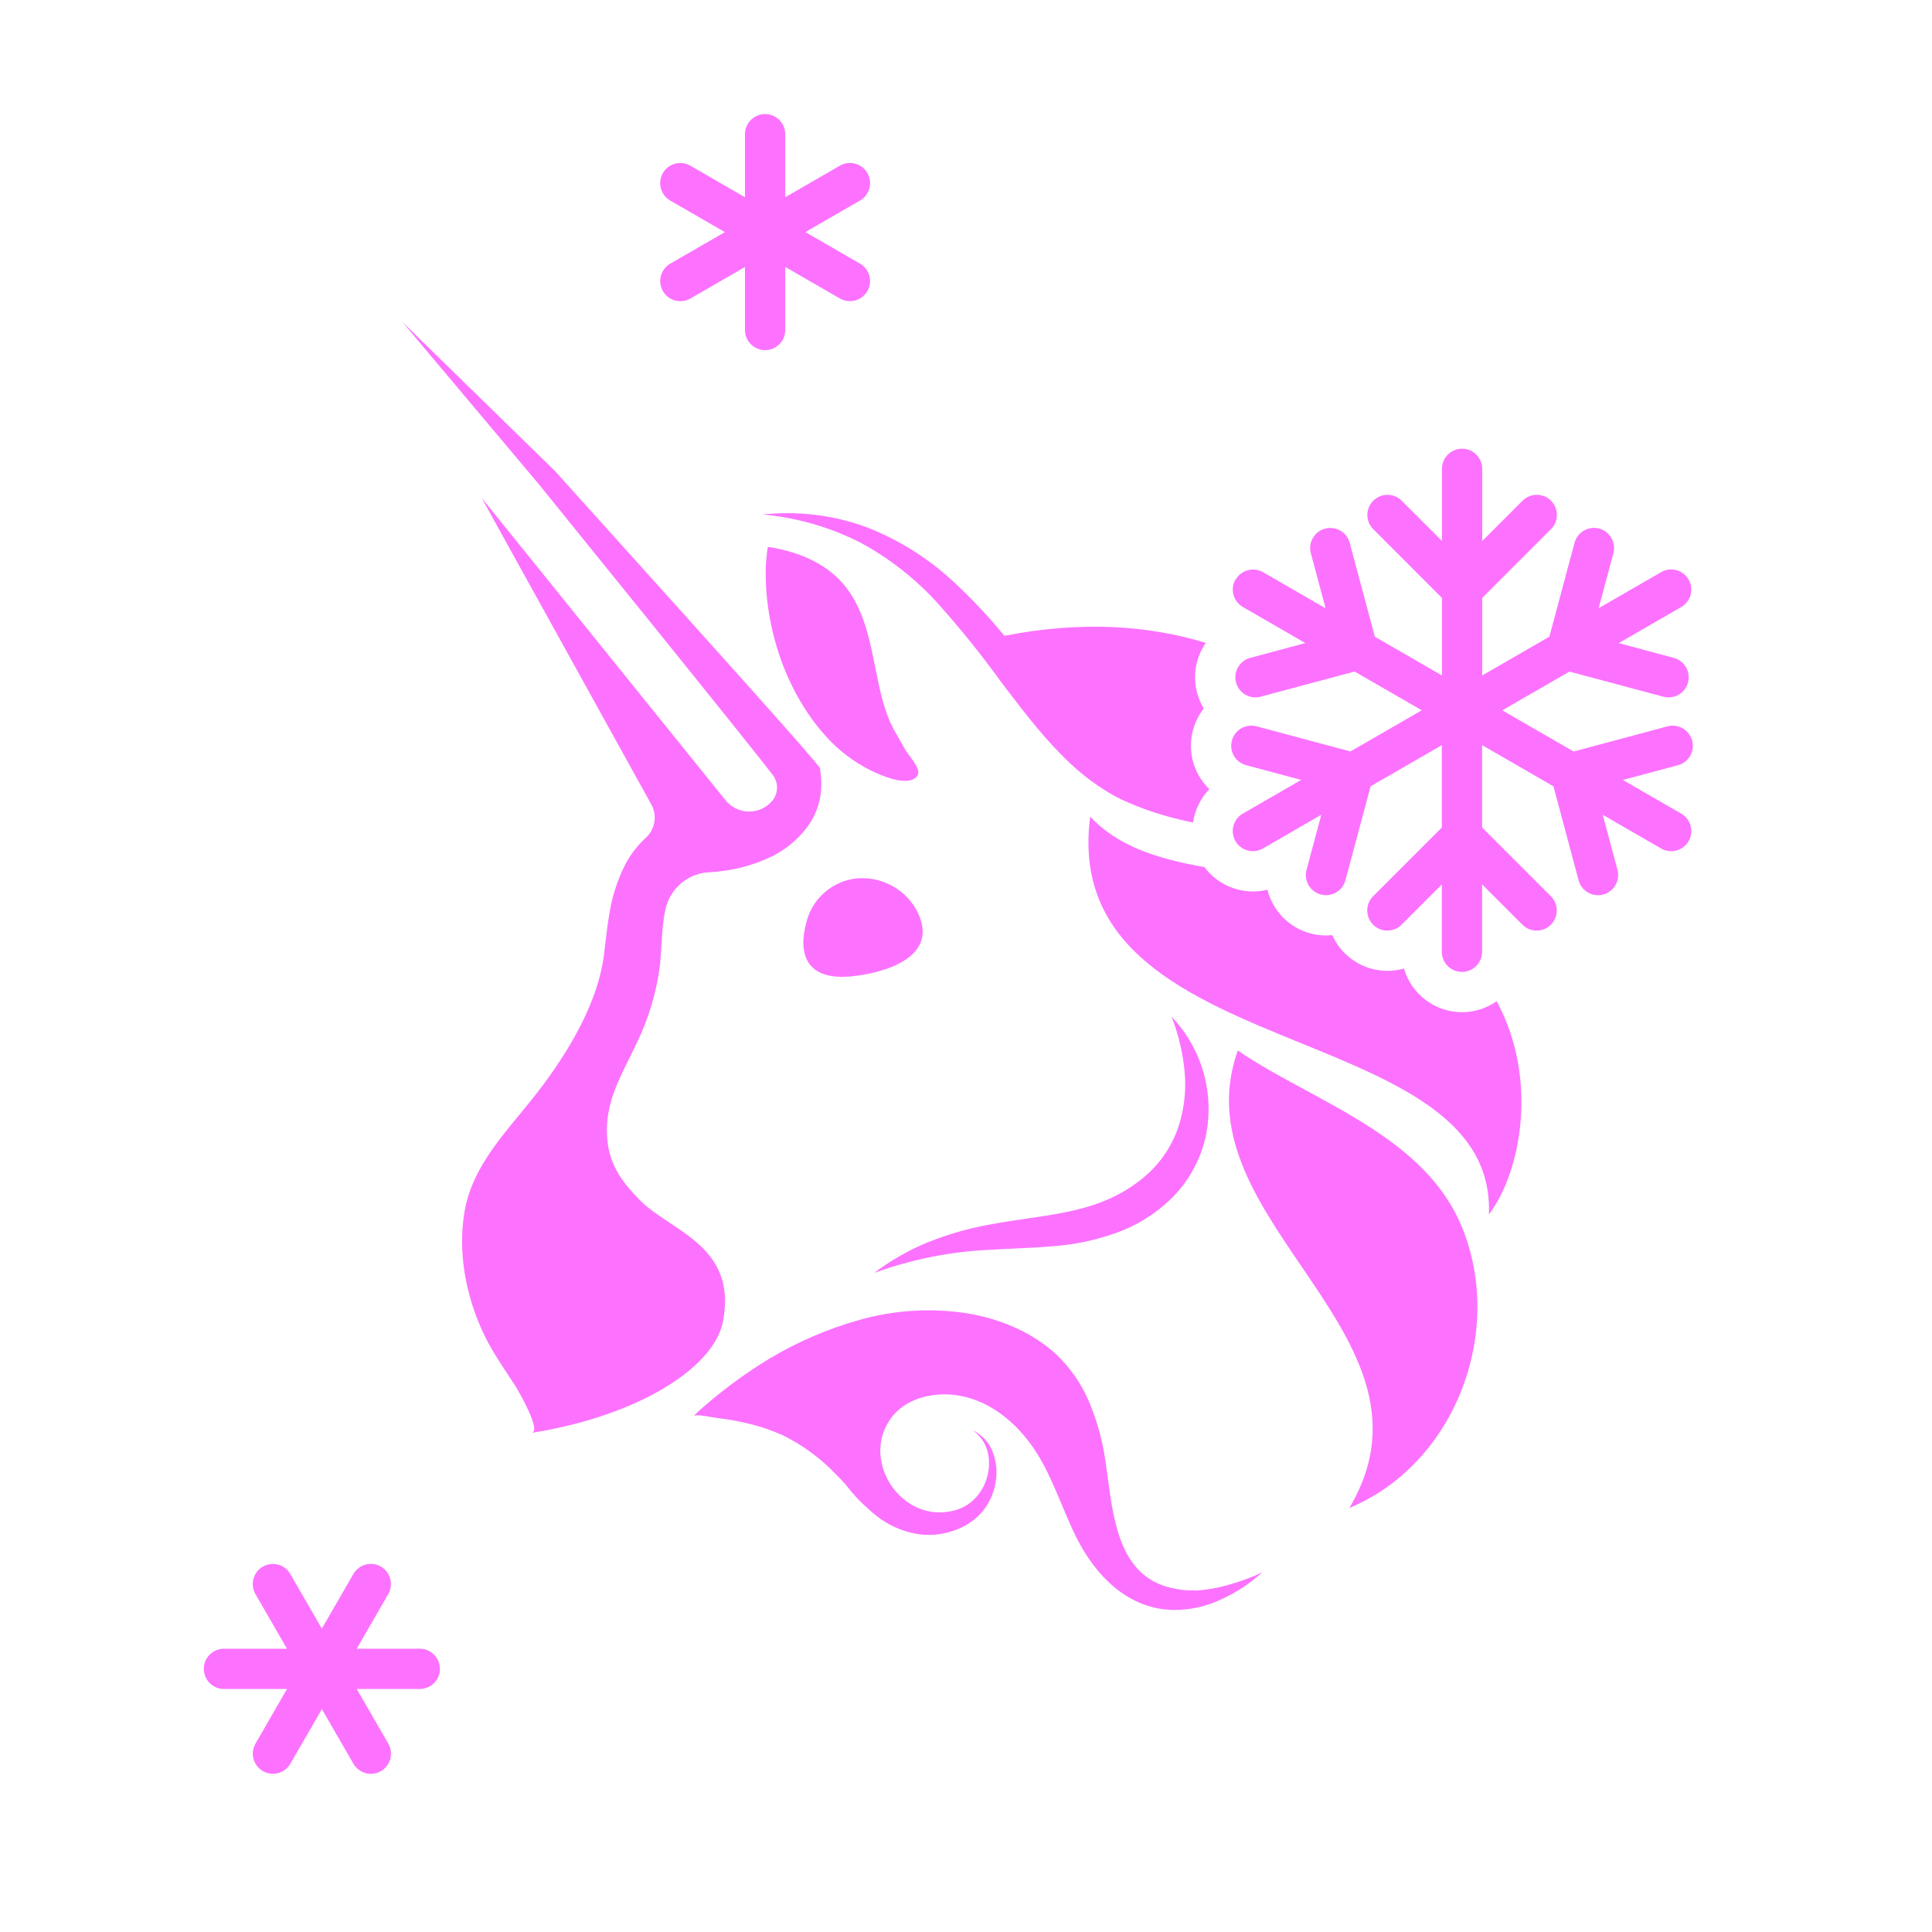
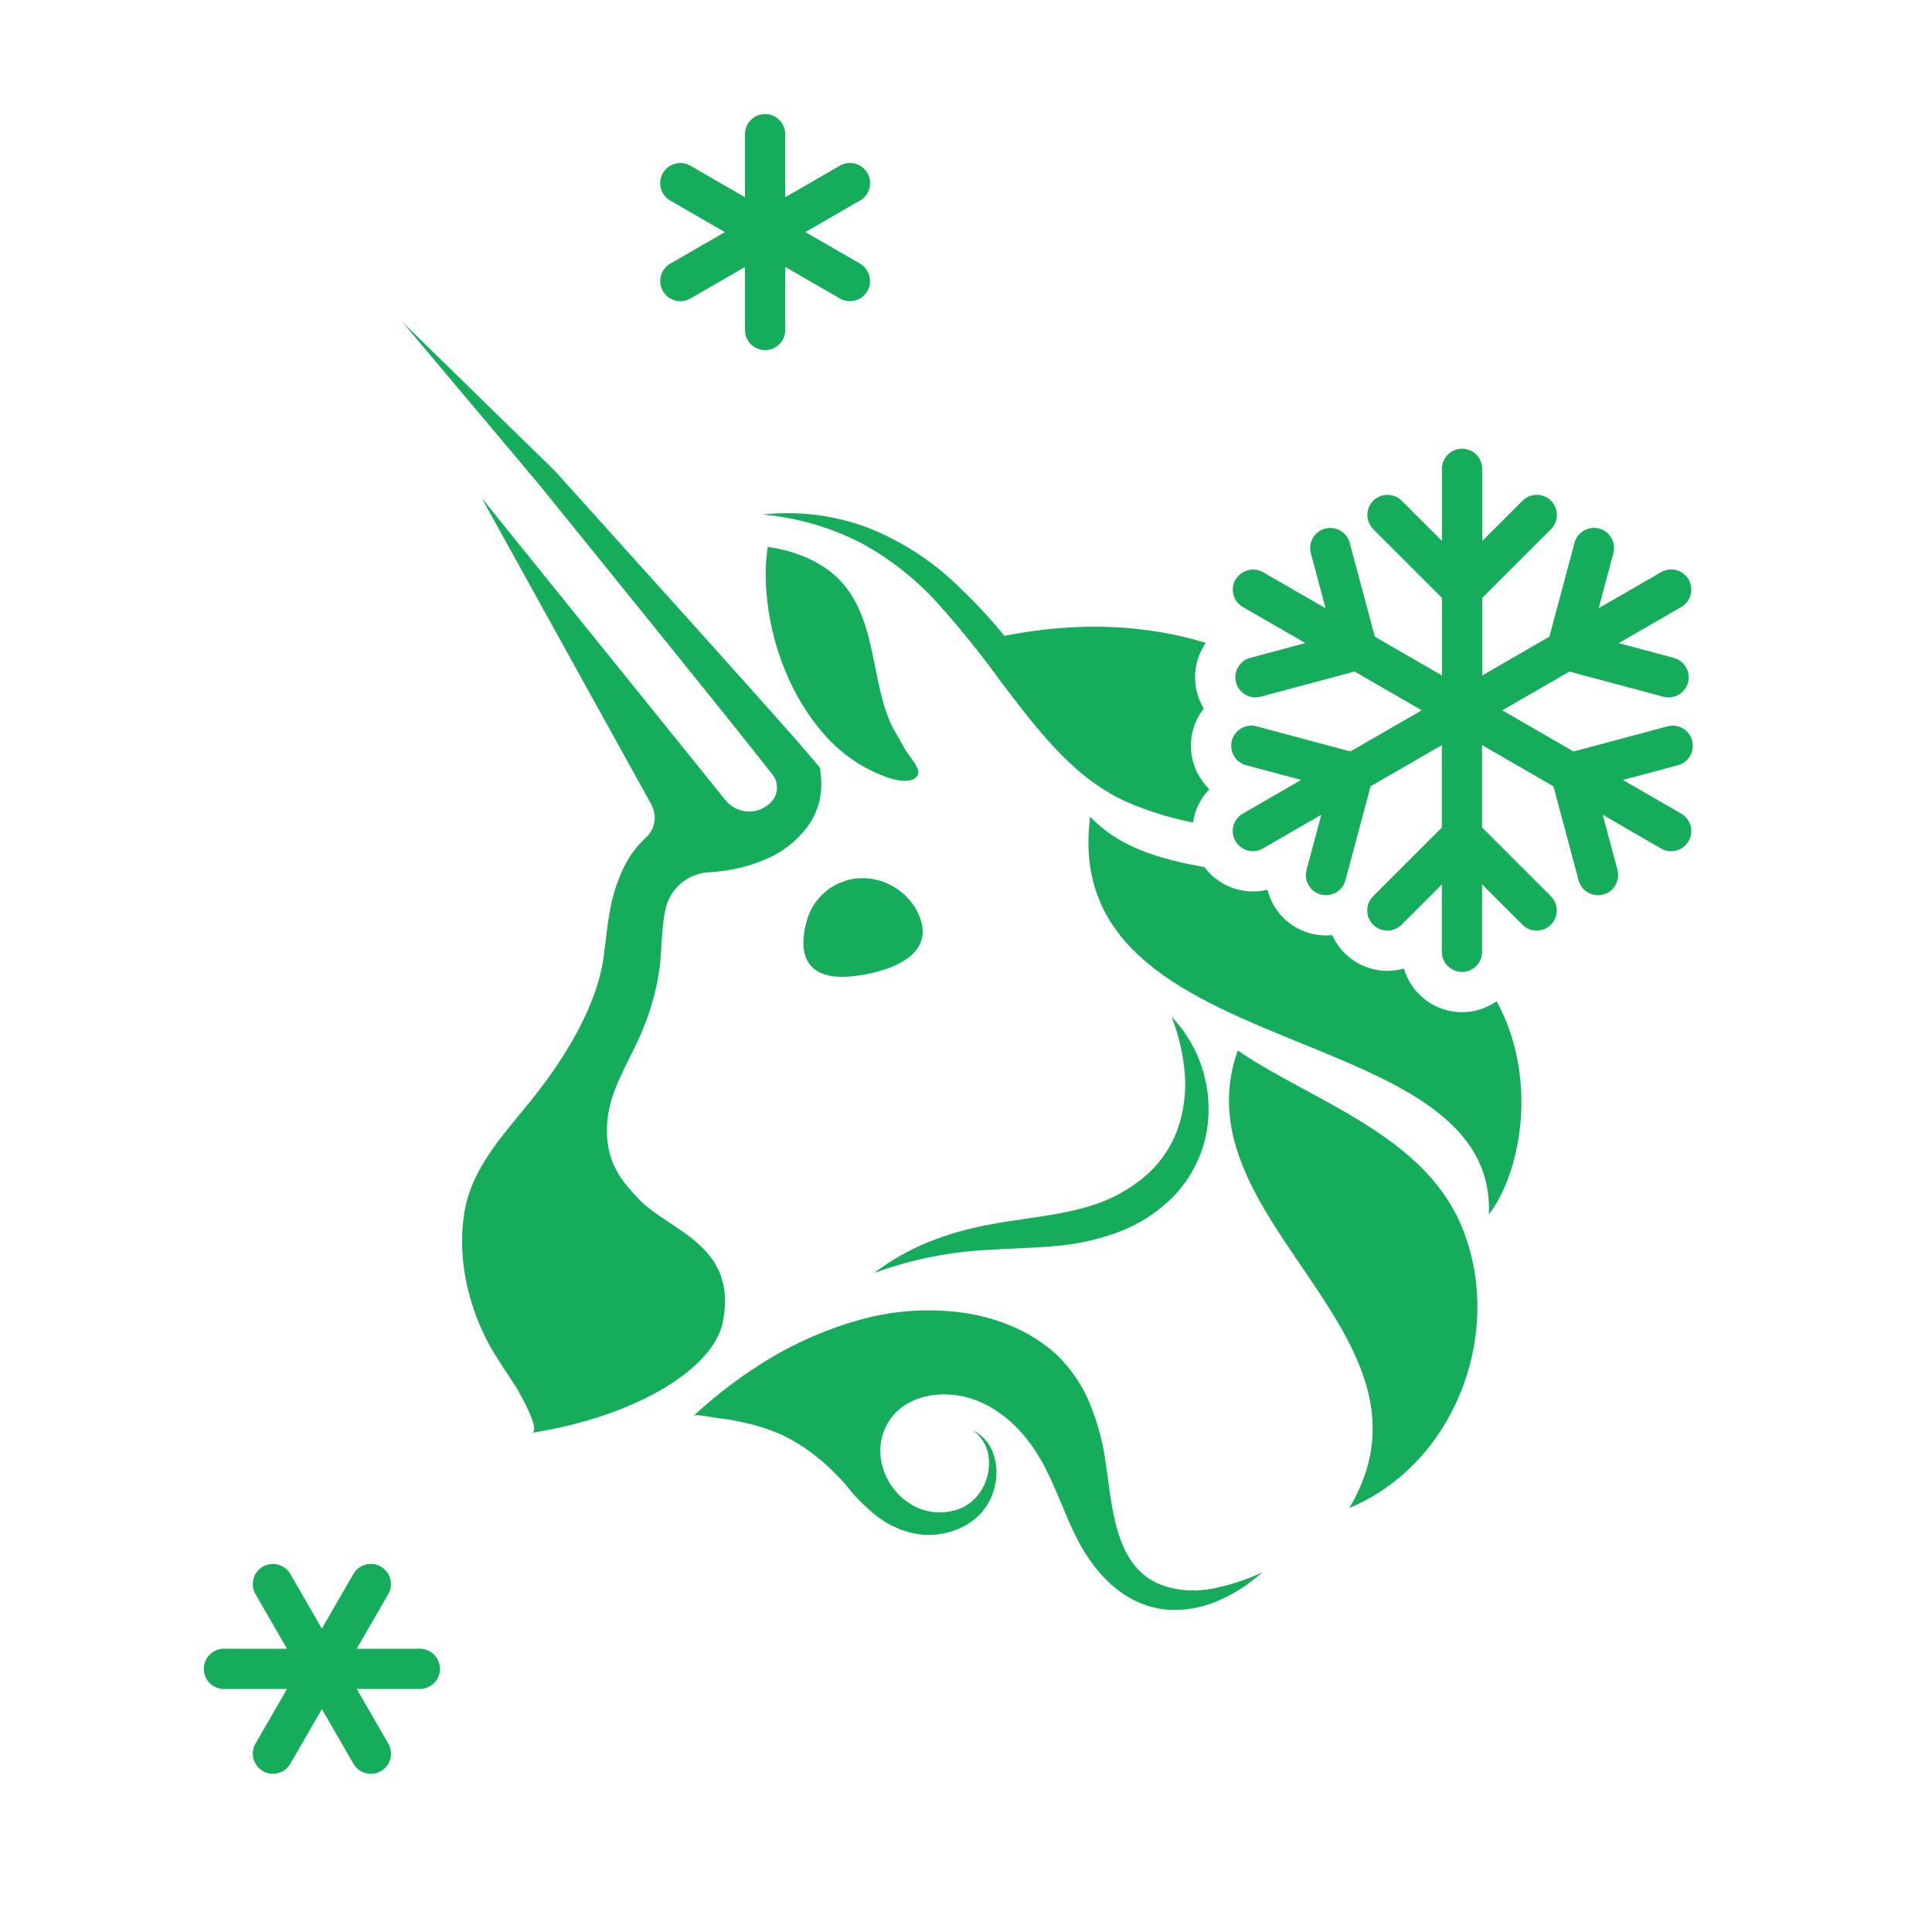
<svg xmlns="http://www.w3.org/2000/svg" fill="none" height="48" viewBox="0 0 48 48" width="48">
-   <g fill="#fc72ff">
+   <g fill="#15AC5B">
    <path d="m19.509 3.334c0-.276-.224-.5-.5-.5-.276 0-.5.224-.5.5v1.567l-1.357-.784c-.239-.138-.545-.056-.683.183-.138.239-.056.545.183.683l1.358.784-1.357.783c-.239.138-.321.444-.183.683.138.239.444.321.683.183l1.356-.783v1.566c0 .276.224.5.5.5.276 0 .5-.224.5-.5v-1.567l1.357.783c.239.138.545.056.683-.183.138-.239.056-.545-.183-.683l-1.357-.783 1.358-.784c.239-.138.321-.444.183-.683-.138-.239-.444-.321-.683-.183l-1.358.784z" />
    <path d="m20.353 19.924c-.06.231-.164.447-.307.638-.266.347-.619.618-1.022.785-.362.157-.747.258-1.139.301-.079.01-.161.016-.24.022l-.018.001c-.249.009-.488.099-.682.255-.195.156-.334.37-.399.612-.029.12-.051.242-.066.365-.022.184-.034.373-.047.578l-0.0.003c-.009.147-.019.302-.033.47-.084.682-.281 1.344-.581 1.962-.061.13-.124.256-.185.379-.329.662-.626 1.26-.541 2.061.067.617.382 1.031.8 1.457.198.204.461.378.734.559l.001.001c.765.506 1.608 1.065 1.331 2.472-.227 1.14-2.109 2.336-4.753 2.754.256-.039-.308-1.006-.371-1.115l-.004-.007c-.071-.112-.144-.223-.217-.333l-.008-.012c-.214-.324-.427-.647-.594-1.005-.442-.939-.647-2.024-.466-3.053.164-.93.776-1.674 1.366-2.389.096-.117.192-.233.285-.349.789-.984 1.616-2.273 1.8-3.551.015-.111.029-.232.044-.359l.001-.004c.026-.227.054-.473.098-.719.066-.427.199-.841.394-1.225.133-.252.309-.48.519-.672.11-.102.182-.238.205-.387.023-.148-.003-.3-.076-.432l-4.215-7.616 6.055 7.506c.069.087.156.158.255.207s.208.076.319.079c.111.002.221-.02.322-.065.101-.045.191-.112.264-.196.077-.09.12-.203.123-.322.003-.118-.035-.234-.107-.328-.277-.356-.565-.716-.852-1.075l-.014-.017c-.118-.147-.236-.295-.353-.442l-1.524-1.894-3.058-3.782-3.396-4.038 3.788 3.699 3.255 3.615 1.624 1.812c.148.167.296.333.444.499l.004.004c.39.437.779.874 1.169 1.337l.088.108.019.168c.026.228.013.458-.039.681z" />
    <path d="m30.046 19.606c-.222.23-.36.522-.405.83-.217-.044-.434-.096-.649-.157-.215-.062-.431-.129-.639-.21-.108-.039-.208-.081-.315-.127-.107-.045-.216-.097-.323-.153-.405-.223-.781-.497-1.117-.815-.611-.571-1.102-1.213-1.584-1.844l-.124-.162c-.493-.685-1.022-1.342-1.584-1.97-.555-.615-1.211-1.13-1.94-1.522-.754-.382-1.574-.617-2.415-.693.873-.095 1.756.013 2.58.316.832.324 1.592.809 2.238 1.428.422.397.818.821 1.185 1.27 1.923-.38 3.591-.256 5.004.175-.242.35-.334.799-.216 1.242.037.14.093.27.165.388-.121.155-.214.336-.268.538-.146.545.028 1.1.406 1.466z" />
    <path d="m36.99 30.174c.789-1.03 1.248-3.355.194-5.299-.244.171-.541.272-.861.272-.684 0-1.261-.458-1.442-1.084-.506.144-1.074.017-1.473-.382-.133-.133-.236-.286-.309-.448-.177.018-.361.005-.543-.043-.545-.146-.94-.575-1.067-1.086-.578.144-1.201-.07-1.565-.561-1.133-.201-2.138-.502-2.839-1.255-.432 3.318 2.468 4.5 5.24 5.63 2.43.991 4.763 1.942 4.666 4.257z" />
    <path d="m21.155 24.257c.732-.07 2.291-.453 1.594-1.685-.15-.251-.367-.454-.627-.586-.26-.132-.551-.188-.842-.162-.294.032-.572.154-.795.349s-.381.455-.452.744c-.217.806.013 1.448 1.122 1.34z" />
    <path d="m20.945 14.501c-.459-.533-1.171-.812-1.87-.914-.026.175-.043.351-.05.527-.031 1.454.483 3.05 1.477 4.16.318.359.702.653 1.13.866.248.121.905.422 1.149.151.018-.025.03-.054.034-.085s-.001-.062-.013-.09c-.04-.116-.118-.221-.196-.326-.055-.074-.11-.148-.15-.225-.041-.077-.085-.153-.129-.228-.083-.142-.165-.283-.229-.437-.167-.403-.254-.831-.34-1.258l-0-.001c-.017-.085-.035-.171-.053-.257-.133-.659-.302-1.352-.761-1.885z" />
    <path d="m30.753 26.098c-.712 1.996.436 3.682 1.578 5.359 1.277 1.875 2.546 3.737 1.192 6.008 2.63-1.091 3.879-4.387 2.788-7.003-.688-1.654-2.346-2.551-3.884-3.383-.597-.323-1.176-.636-1.674-.98z" />
    <path d="m23.055 30.863c-.477.195-.926.452-1.337.763.935-.341 1.916-.535 2.909-.577.178-.011.357-.019.537-.027l.011-.001c.315-.015.634-.029.961-.057.537-.037 1.067-.146 1.574-.325.532-.187 1.016-.49 1.418-.888.406-.41.69-.925.822-1.488.116-.532.1-1.084-.047-1.608-.147-.524-.421-1.003-.796-1.396.181.462.293.948.331 1.443.033.461-.03.923-.183 1.359-.15.413-.395.784-.716 1.083-.331.302-.714.54-1.13.704-.579.234-1.233.33-1.915.43-.311.045-.628.092-.945.153-.511.094-1.011.239-1.494.433z" />
    <path clip-rule="evenodd" d="m31.319 39.105-.051.041c-.119.096-.239.193-.369.281-.168.111-.344.21-.527.294-.381.186-.799.282-1.222.278-1.147-.022-1.957-.879-2.431-1.848-.124-.254-.234-.516-.343-.777-.175-.419-.351-.838-.587-1.225-.548-.899-1.487-1.624-2.586-1.49-.448.056-.869.259-1.117.649-.655 1.021.286 2.451 1.485 2.248.102-.016.202-.043.297-.082.095-.041.184-.095.264-.161.168-.14.294-.324.365-.53.079-.216.096-.449.051-.674-.049-.235-.188-.442-.386-.577.231.108.41.302.501.541.094.246.119.513.07.772-.047.27-.165.522-.343.73-.094.107-.203.2-.323.276-.119.075-.247.136-.38.181-.271.093-.559.123-.843.088-.399-.057-.774-.221-1.088-.474-.058-.046-.114-.094-.168-.144-.213-.185-.407-.392-.578-.618-.077-.085-.155-.169-.236-.249-.384-.405-.838-.738-1.338-.982-.345-.152-.707-.265-1.077-.336-.186-.039-.375-.067-.564-.091-.019-.002-.056-.008-.101-.016l-.008-.001c-.157-.028-.414-.072-.459-.03.583-.539 1.218-1.018 1.897-1.429.697-.415 1.444-.737 2.224-.956.808-.229 1.654-.294 2.488-.192.429.052.85.161 1.25.325.419.168.807.409 1.144.71.334.316.604.695.795 1.114.172.393.301.803.384 1.224.044.227.078.475.112.733.157 1.174.339 2.529 1.684 2.765.086.017.172.029.259.037l.268.006c.184-.013.368-.04.548-.079.374-.088.739-.213 1.089-.373zm-10.141-2.033c-.033-.036-.066-.073-.098-.11z" fill-rule="evenodd" />
    <path d="m30.695 14.397c-.138.239-.056.545.183.683l1.553.897-1.368.367c-.267.071-.425.346-.354.612.071.267.346.425.612.353l2.334-.625 1.668.963-1.772 1.023-2.333-.625c-.267-.071-.541.087-.612.354-.071.267.087.541.354.612l1.367.366-1.45.837c-.239.138-.321.444-.183.683.138.239.444.321.683.183l1.451-.838-.367 1.369c-.071.267.087.541.354.612.267.071.541-.087.612-.354l.625-2.334 1.77-1.022v2.046l-1.707 1.708c-.195.195-.195.512 0.0.707.195.195.512.195.707-0l1-1v1.673c0 .276.224.5.5.5s.5-.224.5-.5v-1.675l1.002 1.002c.195.195.512.195.707 0 .195-.195.195-.512-0-.707l-1.709-1.709v-2.046l1.773 1.024.625 2.334c.071.267.346.425.612.354.267-.071.425-.346.354-.612l-.367-1.369 1.451.838c.239.138.545.056.683-.183.138-.239.056-.545-.183-.683l-1.45-.837 1.367-.366c.267-.071.425-.346.354-.612-.071-.267-.346-.425-.612-.354l-2.333.625-1.772-1.023 1.668-.963 2.334.625c.267.071.541-.087.612-.353.071-.267-.087-.541-.353-.612l-1.368-.367 1.553-.897c.239-.138.321-.444.183-.683-.138-.239-.444-.321-.683-.183l-1.552.896.366-1.367c.071-.267-.087-.541-.353-.612s-.541.087-.612.353l-.625 2.333-1.669.964v-1.926l1.709-1.709c.195-.195.195-.512 0-.707-.195-.195-.512-.195-.707-0l-1.002 1.002v-1.794c0-.276-.224-.5-.5-.5s-.5.224-.5.5v1.792l-1-1c-.195-.195-.512-.195-.707-0-.195.195-.195.512-0.0.707l1.707 1.708v1.927l-1.667-.962-.625-2.333c-.071-.267-.346-.425-.612-.353-.267.071-.425.346-.353.612l.366 1.367-1.552-.896c-.239-.138-.545-.056-.683.183z" />
    <path d="m10.931 41.462c0 .276-.224.5-.5.5h-1.568l.784 1.358c.138.239.056.545-.183.683-.239.138-.545.056-.683-.183l-.784-1.358-.783 1.357c-.138.239-.444.321-.683.183-.239-.138-.321-.444-.183-.683l.783-1.357h-1.567c-.276 0-.5-.224-.5-.5 0-.276.224-.5.5-.5h1.566l-.783-1.356c-.138-.239-.056-.545.183-.683.239-.138.545-.056.683.183l.783 1.357.784-1.358c.138-.239.444-.321.683-.183s.321.444.183.683l-.784 1.357h1.567c.276 0 .5.224.5.5z" />
  </g>
</svg>
